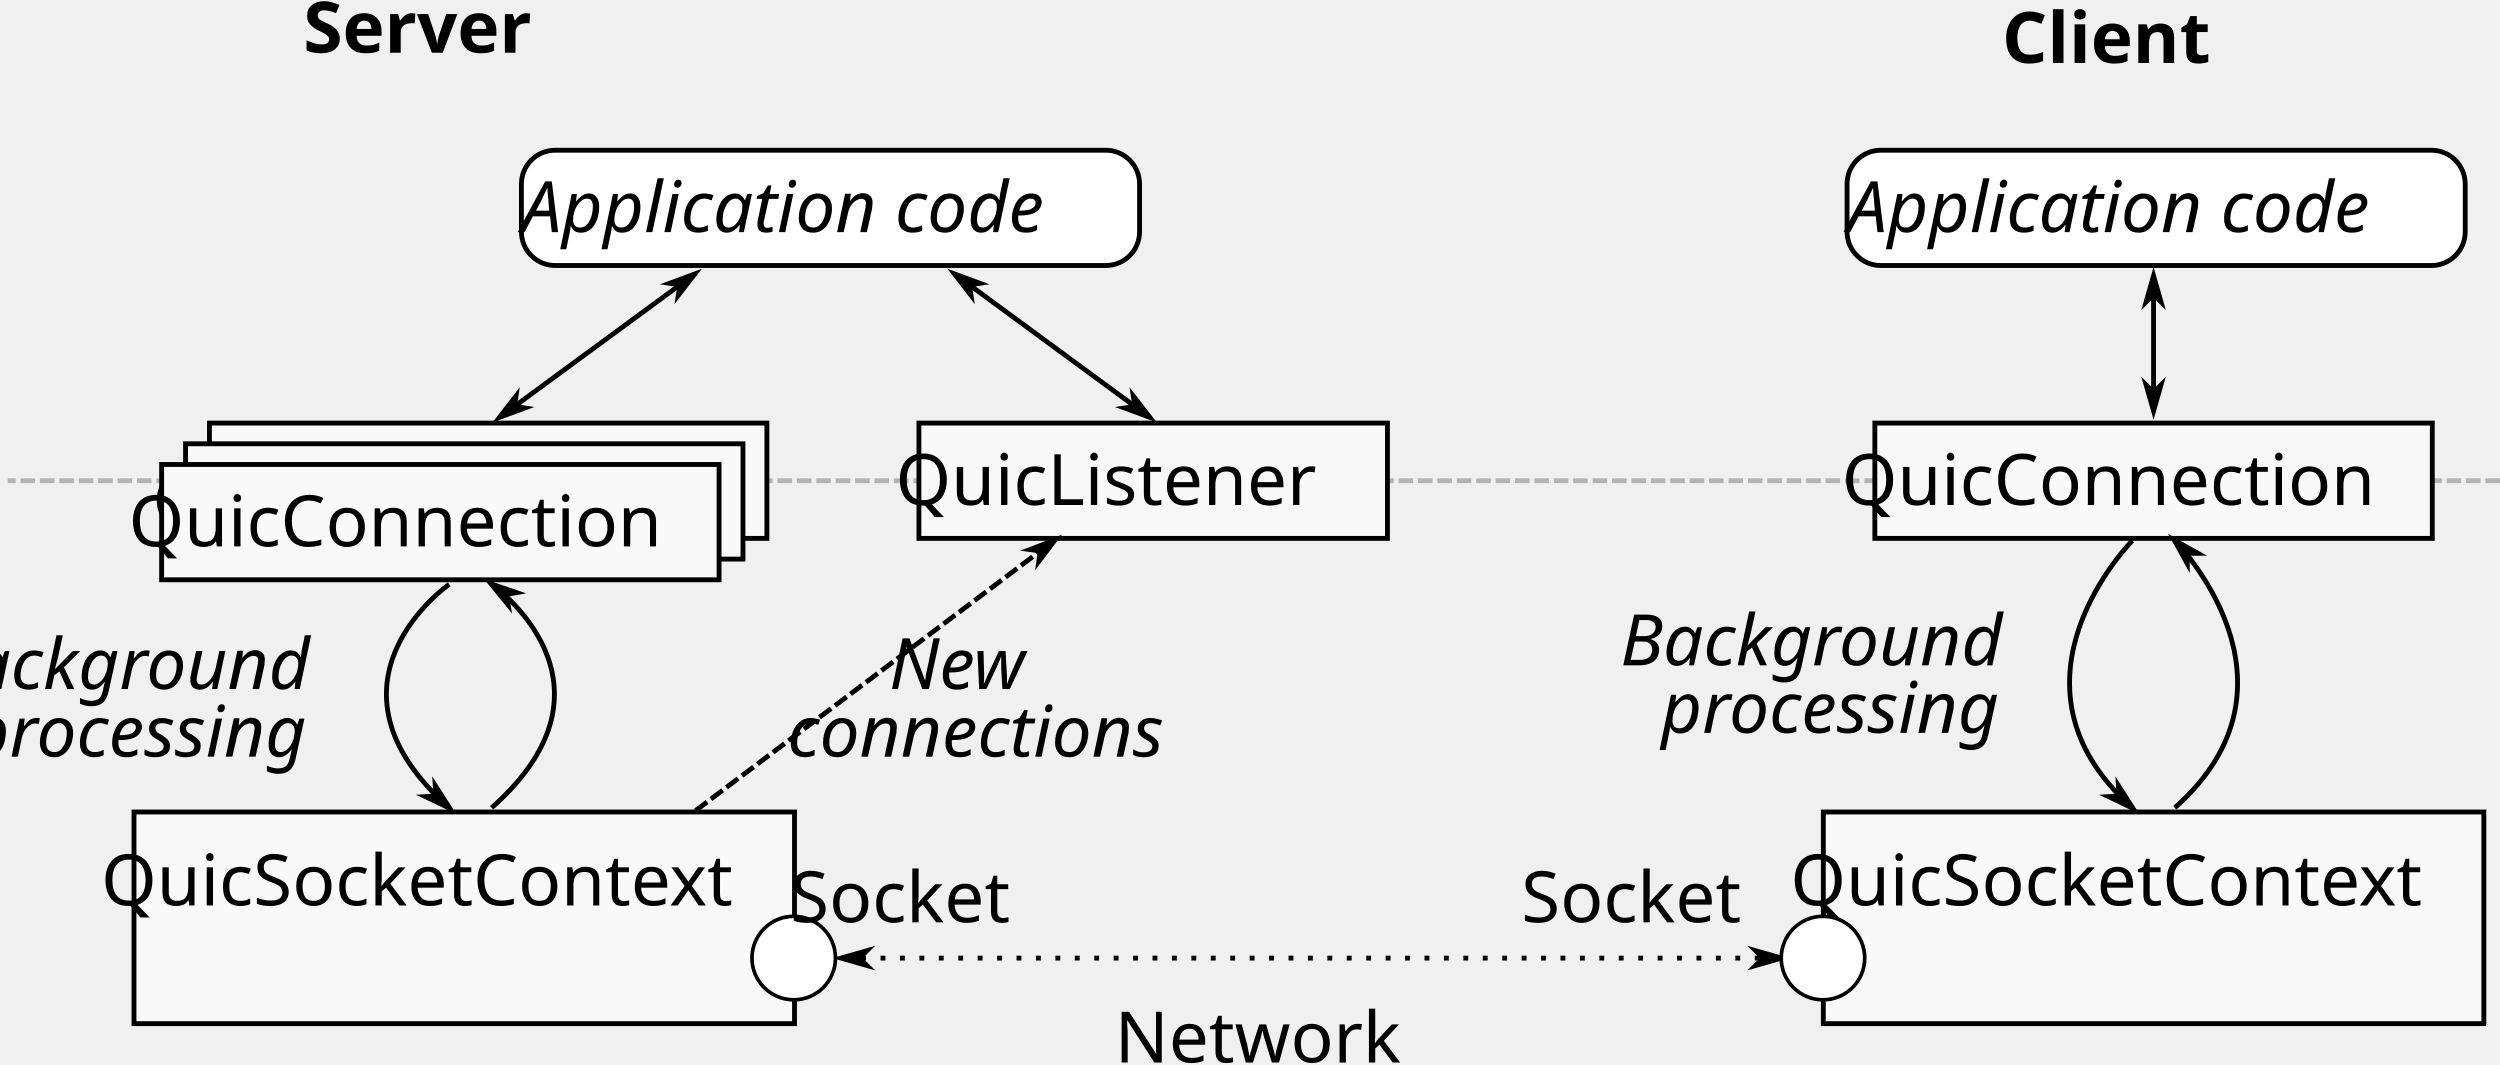
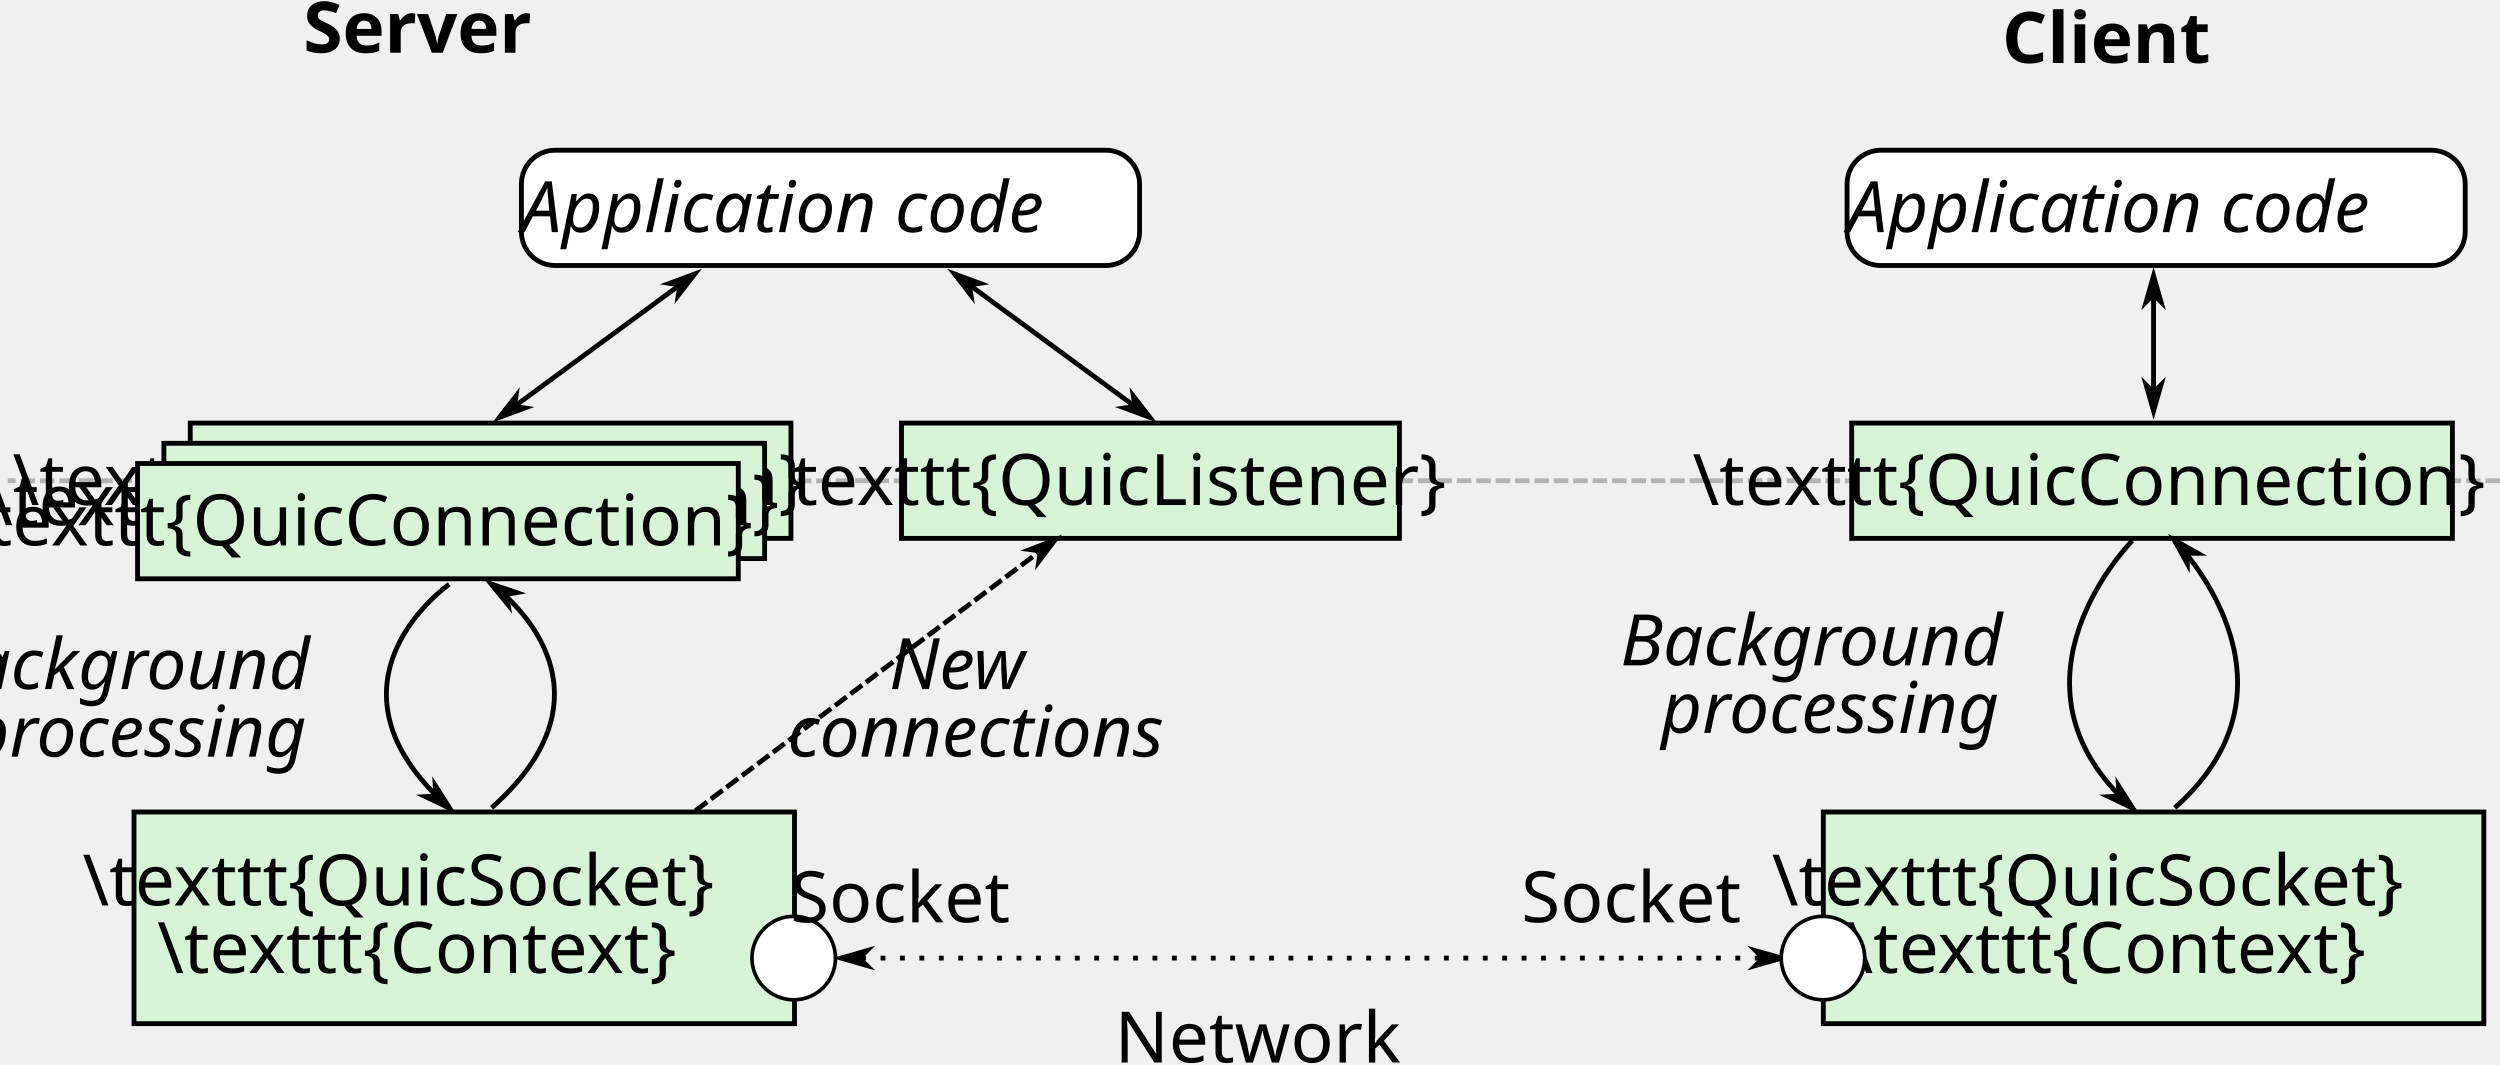
<svg xmlns="http://www.w3.org/2000/svg" id="svg8" version="1.1" viewBox="0 0 136.407 58.062" height="58.062mm" width="136.407mm">
  <defs id="defs2">
    <marker orient="auto" refY="0" refX="0" id="marker2429" style="overflow:visible">
      <path id="path2427" d="M 0,0 5,-5 -12.5,0 5,5 Z" style="fill:#000000;fill-opacity:1;fill-rule:evenodd;stroke:#000000;stroke-width:1pt;stroke-opacity:1" transform="matrix(-0.4,0,0,-0.4,-4,0)" />
    </marker>
    <marker orient="auto" refY="0" refX="0" id="marker2347" style="overflow:visible">
      <path id="path2345" d="M 0,0 5,-5 -12.5,0 5,5 Z" style="fill:#000000;fill-opacity:1;fill-rule:evenodd;stroke:#000000;stroke-width:1pt;stroke-opacity:1" transform="matrix(0.4,0,0,0.4,4,0)" />
    </marker>
    <marker orient="auto" refY="0" refX="0" id="marker2067" style="overflow:visible">
      <path id="path2065" d="M 0,0 5,-5 -12.5,0 5,5 Z" style="fill:#000000;fill-opacity:1;fill-rule:evenodd;stroke:#000000;stroke-width:1pt;stroke-opacity:1" transform="matrix(-0.4,0,0,-0.4,-4,0)" />
    </marker>
    <marker orient="auto" refY="0" refX="0" id="marker1821" style="overflow:visible">
      <path id="path1819" d="M 0,0 5,-5 -12.5,0 5,5 Z" style="fill:#000000;fill-opacity:1;fill-rule:evenodd;stroke:#000000;stroke-width:1pt;stroke-opacity:1" transform="matrix(-0.4,0,0,-0.4,-4,0)" />
    </marker>
    <marker orient="auto" refY="0" refX="0" id="marker1811" style="overflow:visible">
      <path id="path1809" d="M 0,0 5,-5 -12.5,0 5,5 Z" style="fill:#000000;fill-opacity:1;fill-rule:evenodd;stroke:#000000;stroke-width:1pt;stroke-opacity:1" transform="matrix(0.4,0,0,0.4,4,0)" />
    </marker>
    <marker orient="auto" refY="0" refX="0" id="marker1629" style="overflow:visible">
      <path id="path1627" d="M 0,0 5,-5 -12.5,0 5,5 Z" style="fill:#000000;fill-opacity:1;fill-rule:evenodd;stroke:#000000;stroke-width:1pt;stroke-opacity:1" transform="matrix(-0.4,0,0,-0.4,-4,0)" />
    </marker>
    <marker orient="auto" refY="0" refX="0" id="marker1619" style="overflow:visible">
      <path id="path1617" d="M 0,0 5,-5 -12.5,0 5,5 Z" style="fill:#000000;fill-opacity:1;fill-rule:evenodd;stroke:#000000;stroke-width:1pt;stroke-opacity:1" transform="matrix(0.4,0,0,0.4,4,0)" />
    </marker>
    <marker orient="auto" refY="0" refX="0" id="marker1451" style="overflow:visible">
      <path id="path1449" d="M 0,0 5,-5 -12.5,0 5,5 Z" style="fill:#000000;fill-opacity:1;fill-rule:evenodd;stroke:#000000;stroke-width:1pt;stroke-opacity:1" transform="matrix(-0.4,0,0,-0.4,-4,0)" />
    </marker>
    <marker orient="auto" refY="0" refX="0" id="marker1441" style="overflow:visible">
      <path id="path1439" d="M 0,0 5,-5 -12.5,0 5,5 Z" style="fill:#000000;fill-opacity:1;fill-rule:evenodd;stroke:#000000;stroke-width:1pt;stroke-opacity:1" transform="matrix(0.4,0,0,0.4,4,0)" />
    </marker>
    <marker orient="auto" refY="0" refX="0" id="Arrow1Mstart" style="overflow:visible">
      <path id="path1007" d="M 0,0 5,-5 -12.5,0 5,5 Z" style="fill:#000000;fill-opacity:1;fill-rule:evenodd;stroke:#000000;stroke-width:1pt;stroke-opacity:1" transform="matrix(0.4,0,0,0.4,4,0)" />
    </marker>
    <marker orient="auto" refY="0" refX="0" id="Arrow1Mend" style="overflow:visible">
      <path id="path1010" d="M 0,0 5,-5 -12.5,0 5,5 Z" style="fill:#000000;fill-opacity:1;fill-rule:evenodd;stroke:#000000;stroke-width:1pt;stroke-opacity:1" transform="matrix(-0.4,0,0,-0.4,-4,0)" />
    </marker>
    <marker orient="auto" refY="0" refX="0" id="marker2627" style="overflow:visible">
      <path id="path2625" d="M 0,0 5,-5 -12.5,0 5,5 Z" style="fill:#000000;fill-opacity:1;fill-rule:evenodd;stroke:#000000;stroke-width:1pt;stroke-opacity:1" transform="matrix(0.4,0,0,0.4,4,0)" />
    </marker>
    <marker orient="auto" refY="0" refX="0" id="marker2637" style="overflow:visible">
      <path id="path2635" d="M 0,0 5,-5 -12.5,0 5,5 Z" style="fill:#000000;fill-opacity:1;fill-rule:evenodd;stroke:#000000;stroke-width:1pt;stroke-opacity:1" transform="matrix(-0.4,0,0,-0.4,-4,0)" />
    </marker>
    <marker orient="auto" refY="0" refX="0" id="marker2347-3" style="overflow:visible">
      <path id="path2345-8" d="M 0,0 5,-5 -12.5,0 5,5 Z" style="fill:#000000;fill-opacity:1;fill-rule:evenodd;stroke:#000000;stroke-width:1pt;stroke-opacity:1" transform="matrix(0.4,0,0,0.4,4,0)" />
    </marker>
    <marker orient="auto" refY="0" refX="0" id="marker2429-5" style="overflow:visible">
      <path id="path2427-6" d="M 0,0 5,-5 -12.5,0 5,5 Z" style="fill:#000000;fill-opacity:1;fill-rule:evenodd;stroke:#000000;stroke-width:1pt;stroke-opacity:1" transform="matrix(-0.4,0,0,-0.4,-4,0)" />
    </marker>
  </defs>
  <g transform="translate(-12.75282,5.172598)" id="layer1">
    <path id="path2201" d="M 149.16,21.058 H 13.177" style="fill:#b3b3b3;stroke:#b3b3b3;stroke-width:0.265;stroke-linecap:butt;stroke-linejoin:miter;stroke-miterlimit:4;stroke-dasharray:0.794, 0.265;stroke-dashoffset:0;stroke-opacity:1" />
    <text id="text835" y="33.547" x="37.19" style="font-size:3.528px;line-height:1.25;font-family:sans-serif;-inkscape-font-specification:sans-serif;letter-spacing:0px;stroke-width:0.265" xml:space="preserve">
      <tspan style="stroke-width:0.265" y="33.547" x="37.19" id="tspan833" />
    </text>
    <text id="text855" y="-2.297" x="38.059" style="font-style:normal;font-variant:normal;font-weight:bold;font-stretch:normal;font-size:3.881px;line-height:1.25;font-family:sans-serif;-inkscape-font-specification:'sans-serif Bold';text-align:center;letter-spacing:0px;text-anchor:middle;stroke-width:0.265" xml:space="preserve">
      <tspan style="font-style:normal;font-variant:normal;font-weight:bold;font-stretch:normal;font-family:sans-serif;-inkscape-font-specification:'sans-serif Bold';stroke-width:0.265" y="-2.297" x="38.059" id="tspan853">Server</tspan>
    </text>
    <text id="text859" y="-1.733" x="130.203" style="font-style:normal;font-variant:normal;font-weight:bold;font-stretch:normal;font-size:3.881px;line-height:1.25;font-family:sans-serif;-inkscape-font-specification:'sans-serif Bold';text-align:center;letter-spacing:0px;text-anchor:middle;stroke-width:0.265" xml:space="preserve">
      <tspan style="font-style:normal;font-variant:normal;font-weight:bold;font-stretch:normal;font-family:sans-serif;-inkscape-font-specification:'sans-serif Bold';stroke-width:0.265" y="-1.733" x="130.203" id="tspan857">Client</tspan>
    </text>
    <path id="path904" d="m 58.678,47.104 h 51.244" style="fill:none;stroke:#000000;stroke-width:0.265;stroke-linecap:butt;stroke-linejoin:miter;stroke-miterlimit:4;stroke-dasharray:0.265, 0.795;stroke-dashoffset:0;stroke-opacity:1;marker-start:url(#marker1811);marker-end:url(#marker2067)" />
-     <rect y="39.132" x="20.064" height="11.548" width="36.04" id="rect979" style="fill:#f9f9f9;stroke:#000000;stroke-width:0.265;stroke-miterlimit:4;stroke-dasharray:none;stroke-dashoffset:0" />
-     <text id="text983" y="44.232" x="38.026" style="font-style:normal;font-variant:normal;font-weight:normal;font-stretch:normal;font-size:3.881px;line-height:1.25;font-family:sans-serif;-inkscape-font-specification:sans-serif;text-align:center;letter-spacing:0px;text-anchor:middle;stroke-width:0.265" xml:space="preserve">
-       <tspan style="font-style:normal;font-variant:normal;font-weight:normal;font-stretch:normal;font-family:sans-serif;-inkscape-font-specification:sans-serif;stroke-width:0.265" y="44.232" x="38.026" id="tspan981">QuicSocketContext</tspan>
+     <rect y="39.132" x="20.064" height="11.548" width="36.04" id="rect979" style="fill:#d7f4d7;stroke:#000000;stroke-width:0.265;stroke-miterlimit:4;stroke-dasharray:none;stroke-dashoffset:0" />
+     <text id="text983" y="44.232" x="38.026" style="font-style:normal;font-variant:normal;font-weight:normal;font-stretch:normal;font-size:3.881px;line-height:0.95;font-family:sans-serif;-inkscape-font-specification:sans-serif;text-align:center;letter-spacing:0px;text-anchor:middle;stroke-width:0.265" xml:space="preserve">
+       <tspan style="font-style:normal;font-variant:normal;font-weight:normal;font-stretch:normal;font-family:sans-serif;-inkscape-font-specification:sans-serif;stroke-width:0.265" y="44.232" x="38.026" id="tspan981">\texttt{QuicSocket}</tspan>
+       <tspan style="font-style:normal;font-variant:normal;font-weight:normal;font-stretch:normal;font-family:sans-serif;-inkscape-font-specification:sans-serif;stroke-width:0.265" y="47.918" x="38.026" id="tspan4013">\texttt{Context}</tspan>
    </text>
    <circle r="2.278" cy="47.102" cx="56.06" id="path887" style="fill:#ffffff;stroke:#000000;stroke-width:0.2" />
-     <rect y="39.132" x="112.238" height="11.548" width="36.04" id="rect964" style="fill:#f9f9f9;stroke:#000000;stroke-width:0.265;stroke-miterlimit:4;stroke-dasharray:none;stroke-dashoffset:0" />
-     <text id="text908" y="44.232" x="130.199" style="font-style:normal;font-variant:normal;font-weight:normal;font-stretch:normal;font-size:3.881px;line-height:1.25;font-family:sans-serif;-inkscape-font-specification:sans-serif;text-align:center;letter-spacing:0px;text-anchor:middle;stroke-width:0.265" xml:space="preserve">
-       <tspan style="font-style:normal;font-variant:normal;font-weight:normal;font-stretch:normal;font-family:sans-serif;-inkscape-font-specification:sans-serif;stroke-width:0.265" y="44.232" x="130.199" id="tspan906">QuicSocketContext</tspan>
+     <rect y="39.132" x="112.238" height="11.548" width="36.04" id="rect964" style="fill:#d7f4d7;stroke:#000000;stroke-width:0.265;stroke-miterlimit:4;stroke-dasharray:none;stroke-dashoffset:0" />
+     <text id="text908" y="44.232" x="130.199" style="font-style:normal;font-variant:normal;font-weight:normal;font-stretch:normal;font-size:3.881px;line-height:0.95;font-family:sans-serif;-inkscape-font-specification:sans-serif;text-align:center;letter-spacing:0px;text-anchor:middle;stroke-width:0.265" xml:space="preserve">
+       <tspan style="font-style:normal;font-variant:normal;font-weight:normal;font-stretch:normal;font-family:sans-serif;-inkscape-font-specification:sans-serif;stroke-width:0.265" y="44.232" x="130.199" id="tspan906">\texttt{QuicSocket}</tspan>
+       <tspan style="font-style:normal;font-variant:normal;font-weight:normal;font-stretch:normal;font-family:sans-serif;-inkscape-font-specification:sans-serif;stroke-width:0.265" y="47.918" x="130.199" id="tspan4011">\texttt{Context}</tspan>
    </text>
    <text id="text898" y="45.151" x="104.278" style="font-style:normal;font-variant:normal;font-weight:normal;font-stretch:normal;font-size:3.881px;line-height:1.25;font-family:sans-serif;-inkscape-font-specification:sans-serif;text-align:center;letter-spacing:0px;text-anchor:middle;stroke-width:0.265" xml:space="preserve">
      <tspan style="font-style:normal;font-variant:normal;font-weight:normal;font-stretch:normal;font-family:sans-serif;-inkscape-font-specification:sans-serif;stroke-width:0.265" y="45.151" x="104.278" id="tspan896">Socket</tspan>
    </text>
    <circle r="2.278" cy="47.102" cx="112.219" id="circle900" style="fill:#ffffff;stroke:#000000;stroke-width:0.2" />
    <text id="text920" y="52.8" x="83.906" style="font-style:normal;font-variant:normal;font-weight:normal;font-stretch:normal;font-size:3.881px;line-height:1.25;font-family:sans-serif;-inkscape-font-specification:sans-serif;text-align:center;letter-spacing:0px;text-anchor:middle;stroke-width:0.265" xml:space="preserve">
      <tspan style="font-style:normal;font-variant:normal;font-weight:normal;font-stretch:normal;font-family:sans-serif;-inkscape-font-specification:sans-serif;text-align:center;text-anchor:middle;stroke-width:0.265" y="52.8" x="83.906" id="tspan918">Network</tspan>
    </text>
-     <rect style="fill:#f9f9f9;stroke:#000000;stroke-width:0.265;stroke-miterlimit:4;stroke-dasharray:none;stroke-dashoffset:0" id="rect924" width="30.415" height="6.291" x="115.05" y="17.912" />
-     <text xml:space="preserve" style="font-style:normal;font-variant:normal;font-weight:normal;font-stretch:normal;font-size:3.881px;line-height:1.25;font-family:sans-serif;-inkscape-font-specification:sans-serif;text-align:center;letter-spacing:0px;text-anchor:middle;stroke-width:0.265" x="130.318" y="22.381" id="text928">
-       <tspan id="tspan926" x="130.318" y="22.381" style="font-style:normal;font-variant:normal;font-weight:normal;font-stretch:normal;font-family:sans-serif;-inkscape-font-specification:sans-serif;stroke-width:0.265">QuicConnection</tspan>
-     </text>
-     <rect style="fill:#f9f9f9;stroke:#000000;stroke-width:0.265;stroke-miterlimit:4;stroke-dasharray:none;stroke-dashoffset:0" id="rect948" width="25.563" height="6.291" x="62.892" y="17.912" />
+     <g id="g5094">
+       <rect style="fill:#d7f4d7;stroke:#000000;stroke-width:0.265;stroke-miterlimit:4;stroke-dasharray:none;stroke-dashoffset:0" id="rect924" width="32.777" height="6.291" x="113.786" y="17.912" />
+       <text xml:space="preserve" style="font-style:normal;font-variant:normal;font-weight:normal;font-stretch:normal;font-size:3.881px;line-height:1.25;font-family:sans-serif;-inkscape-font-specification:sans-serif;text-align:center;letter-spacing:0px;text-anchor:middle;stroke-width:0.265" x="130.272" y="22.381" id="text928">
+         <tspan id="tspan926" x="130.272" y="22.381" style="font-style:normal;font-variant:normal;font-weight:normal;font-stretch:normal;font-family:sans-serif;-inkscape-font-specification:sans-serif;stroke-width:0.265">\texttt{QuicConnection}</tspan>
+       </text>
+     </g>
+     <rect style="fill:#d7f4d7;stroke:#000000;stroke-width:0.265;stroke-miterlimit:4;stroke-dasharray:none;stroke-dashoffset:0" id="rect948" width="27.17" height="6.291" x="61.941" y="17.912" />
    <text xml:space="preserve" style="font-style:normal;font-variant:normal;font-weight:normal;font-stretch:normal;font-size:3.881px;line-height:1.25;font-family:sans-serif;-inkscape-font-specification:sans-serif;text-align:center;letter-spacing:0px;text-anchor:middle;stroke-width:0.265" x="75.623" y="22.381" id="text952">
-       <tspan id="tspan950" x="75.623" y="22.381" style="font-style:normal;font-variant:normal;font-weight:normal;font-stretch:normal;font-family:sans-serif;-inkscape-font-specification:sans-serif;stroke-width:0.265">QuicListener</tspan>
+       <tspan id="tspan950" x="75.623" y="22.381" style="font-style:normal;font-variant:normal;font-weight:normal;font-stretch:normal;font-family:sans-serif;-inkscape-font-specification:sans-serif;stroke-width:0.265">\texttt{QuicListener}</tspan>
    </text>
    <text id="text989" y="45.151" x="64.387" style="font-style:normal;font-variant:normal;font-weight:normal;font-stretch:normal;font-size:3.881px;line-height:1.25;font-family:sans-serif;-inkscape-font-specification:sans-serif;text-align:center;letter-spacing:0px;text-anchor:middle;stroke-width:0.265" xml:space="preserve">
      <tspan style="font-style:normal;font-variant:normal;font-weight:normal;font-stretch:normal;font-family:sans-serif;-inkscape-font-specification:sans-serif;stroke-width:0.265" y="45.151" x="64.387" id="tspan987">Socket</tspan>
    </text>
    <g transform="translate(0.2309079)" id="g1359">
      <path id="path997" d="m 131.183,24.325 c 0,0 7.71,7.753 0,14.578" style="fill:none;stroke:#000000;stroke-width:0.265px;stroke-linecap:butt;stroke-linejoin:miter;stroke-opacity:1;marker-start:url(#Arrow1Mstart)" />
      <path id="path999" d="m 128.87,24.325 c 0,0 -7.71,7.753 0,14.578" style="fill:none;stroke:#000000;stroke-width:0.265px;stroke-linecap:butt;stroke-linejoin:miter;stroke-opacity:1;marker-end:url(#Arrow1Mend)" />
    </g>
-     <rect y="17.912" x="24.181" height="6.291" width="30.415" id="rect922" style="fill:#f9f9f9;stroke:#000000;stroke-width:0.265;stroke-miterlimit:4;stroke-dasharray:none;stroke-dashoffset:0" />
-     <text id="text912" y="22.381" x="39.449" style="font-style:normal;font-variant:normal;font-weight:normal;font-stretch:normal;font-size:3.881px;line-height:1.25;font-family:sans-serif;-inkscape-font-specification:sans-serif;text-align:center;letter-spacing:0px;text-anchor:middle;stroke-width:0.265" xml:space="preserve">
-       <tspan style="font-style:normal;font-variant:normal;font-weight:normal;font-stretch:normal;font-family:sans-serif;-inkscape-font-specification:sans-serif;stroke-width:0.265" y="22.381" x="39.449" id="tspan910">QuicConnection</tspan>
-     </text>
-     <rect y="19.042" x="22.877" height="6.291" width="30.415" id="rect940" style="fill:#f9f9f9;stroke:#000000;stroke-width:0.265;stroke-miterlimit:4;stroke-dasharray:none;stroke-dashoffset:0" />
-     <text id="text944" y="23.511" x="38.144" style="font-style:normal;font-variant:normal;font-weight:normal;font-stretch:normal;font-size:3.881px;line-height:1.25;font-family:sans-serif;-inkscape-font-specification:sans-serif;text-align:center;letter-spacing:0px;text-anchor:middle;stroke-width:0.265" xml:space="preserve">
-       <tspan style="font-style:normal;font-variant:normal;font-weight:normal;font-stretch:normal;font-family:sans-serif;-inkscape-font-specification:sans-serif;stroke-width:0.265" y="23.511" x="38.144" id="tspan942">QuicConnection</tspan>
-     </text>
-     <rect y="20.171" x="21.572" height="6.291" width="30.415" id="rect1565" style="fill:#f9f9f9;stroke:#000000;stroke-width:0.265;stroke-miterlimit:4;stroke-dasharray:none;stroke-dashoffset:0" />
-     <text id="text1569" y="24.64" x="36.84" style="font-style:normal;font-variant:normal;font-weight:normal;font-stretch:normal;font-size:3.881px;line-height:1.25;font-family:sans-serif;-inkscape-font-specification:sans-serif;text-align:center;letter-spacing:0px;text-anchor:middle;stroke-width:0.265" xml:space="preserve">
-       <tspan style="font-style:normal;font-variant:normal;font-weight:normal;font-stretch:normal;font-family:sans-serif;-inkscape-font-specification:sans-serif;stroke-width:0.265" y="24.64" x="36.84" id="tspan1567">QuicConnection</tspan>
-     </text>
    <g transform="translate(-91.60663)" id="g1615">
      <path id="path1611" d="m 131.183,26.708 c 0,0 7.71,5.37 0,12.195" style="fill:none;stroke:#000000;stroke-width:0.265px;stroke-linecap:butt;stroke-linejoin:miter;stroke-opacity:1;marker-start:url(#marker1619)" />
      <path id="path1613" d="m 128.87,26.708 c 0,0 -7.71,5.37 0,12.195" style="fill:none;stroke:#000000;stroke-width:0.265px;stroke-linecap:butt;stroke-linejoin:miter;stroke-opacity:1;marker-end:url(#marker1629)" />
    </g>
    <text id="text1723" y="31.129" x="115.126" style="font-style:normal;font-variant:normal;font-weight:normal;font-stretch:normal;font-size:3.881px;line-height:0.95;font-family:sans-serif;-inkscape-font-specification:sans-serif;text-align:center;letter-spacing:0px;text-anchor:middle;stroke-width:0.265" xml:space="preserve">
      <tspan style="font-style:italic;font-variant:normal;font-weight:normal;font-stretch:normal;font-family:sans-serif;-inkscape-font-specification:'sans-serif Italic';stroke-width:0.265" y="31.129" x="115.126" id="tspan1721">Background</tspan>
      <tspan id="tspan1727" style="font-style:italic;font-variant:normal;font-weight:normal;font-stretch:normal;font-family:sans-serif;-inkscape-font-specification:'sans-serif Italic';stroke-width:0.265" y="34.815" x="115.126">processing</tspan>
    </text>
    <text id="text1753" y="32.425" x="22.77" style="font-style:normal;font-variant:normal;font-weight:normal;font-stretch:normal;font-size:3.881px;line-height:0.95;font-family:sans-serif;-inkscape-font-specification:sans-serif;text-align:center;letter-spacing:0px;text-anchor:middle;stroke-width:0.265" xml:space="preserve">
      <tspan style="font-style:italic;font-variant:normal;font-weight:normal;font-stretch:normal;font-family:sans-serif;-inkscape-font-specification:'sans-serif Italic';stroke-width:0.265" y="32.425" x="22.77" id="tspan1749">Background</tspan>
      <tspan id="tspan1751" style="font-style:italic;font-variant:normal;font-weight:normal;font-stretch:normal;font-family:sans-serif;-inkscape-font-specification:'sans-serif Italic';stroke-width:0.265" y="36.112" x="22.77">processing</tspan>
    </text>
    <g transform="translate(-76.68062)" id="g1807">
      <path id="path2041" d="M 127.379,39.062 146.969,24.308" style="fill:none;stroke:#000000;stroke-width:0.265;stroke-linecap:butt;stroke-linejoin:miter;stroke-miterlimit:4;stroke-dasharray:0.794, 0.265;stroke-dashoffset:0;stroke-opacity:1;marker-end:url(#marker1821)" />
    </g>
    <text id="text2059" y="32.425" x="68.501" style="font-style:normal;font-variant:normal;font-weight:normal;font-stretch:normal;font-size:3.881px;line-height:0.95;font-family:sans-serif;-inkscape-font-specification:sans-serif;text-align:center;letter-spacing:0px;text-anchor:middle;stroke-width:0.265" xml:space="preserve">
      <tspan id="tspan2057" style="font-style:italic;font-variant:normal;font-weight:normal;font-stretch:normal;font-family:sans-serif;-inkscape-font-specification:'sans-serif Italic';stroke-width:0.265" y="32.425" x="68.501">New</tspan>
      <tspan id="tspan2063" style="font-style:italic;font-variant:normal;font-weight:normal;font-stretch:normal;font-family:sans-serif;-inkscape-font-specification:'sans-serif Italic';stroke-width:0.265" y="36.112" x="68.501">connections</tspan>
    </text>
    <rect ry="1.842" y="3.024" x="113.533" height="6.291" width="33.728" id="rect1045" style="fill:#ffffff;stroke:#000000;stroke-width:0.265;stroke-miterlimit:4;stroke-dasharray:none;stroke-dashoffset:0" />
    <text id="text2293" y="7.493" x="130.318" style="font-style:italic;font-variant:normal;font-weight:normal;font-stretch:normal;font-size:3.881px;line-height:1.25;font-family:sans-serif;-inkscape-font-specification:'sans-serif Italic';text-align:center;letter-spacing:0px;text-anchor:middle;stroke-width:0.265" xml:space="preserve">
      <tspan style="font-style:italic;font-variant:normal;font-weight:normal;font-stretch:normal;font-family:sans-serif;-inkscape-font-specification:'sans-serif Italic';stroke-width:0.265" y="7.493" x="130.318" id="tspan2291">Application code</tspan>
    </text>
    <rect ry="1.842" y="3.024" x="41.203" height="6.291" width="33.728" id="rect2323" style="fill:#ffffff;stroke:#000000;stroke-width:0.265;stroke-miterlimit:4;stroke-dasharray:none;stroke-dashoffset:0" />
    <text id="text2327" y="7.493" x="57.987" style="font-style:italic;font-variant:normal;font-weight:normal;font-stretch:normal;font-size:3.881px;line-height:1.25;font-family:sans-serif;-inkscape-font-specification:'sans-serif Italic';text-align:center;letter-spacing:0px;text-anchor:middle;stroke-width:0.265" xml:space="preserve">
      <tspan style="font-style:italic;font-variant:normal;font-weight:normal;font-stretch:normal;font-family:sans-serif;-inkscape-font-specification:'sans-serif Italic';stroke-width:0.265" y="7.493" x="57.987" id="tspan2325">Application code</tspan>
    </text>
    <path id="path2343" d="M 130.257,9.92 V 17.208" style="fill:none;stroke:#000000;stroke-width:0.265px;stroke-linecap:butt;stroke-linejoin:miter;stroke-opacity:1;marker-start:url(#marker2347);marker-end:url(#marker2429)" />
    <path id="path2343-1" d="M 50.634,9.797 40.037,17.577" style="fill:none;stroke:#000000;stroke-width:0.265px;stroke-linecap:butt;stroke-linejoin:miter;stroke-opacity:1;marker-start:url(#marker2347-3);marker-end:url(#marker2429-5)" />
    <path id="path2623" d="M 64.863,9.797 75.46,17.577" style="fill:none;stroke:#000000;stroke-width:0.265px;stroke-linecap:butt;stroke-linejoin:miter;stroke-opacity:1;marker-start:url(#marker2627);marker-end:url(#marker2637)" />
+     <g id="g5132" transform="translate(1.436574)">
+       <g id="g5102" transform="translate(-92.09034)">
+         <rect style="fill:#d7f4d7;stroke:#000000;stroke-width:0.265;stroke-miterlimit:4;stroke-dasharray:none;stroke-dashoffset:0" id="rect5096" width="32.777" height="6.291" x="113.786" y="17.912" />
+         <text xml:space="preserve" style="font-style:normal;font-variant:normal;font-weight:normal;font-stretch:normal;font-size:3.881px;line-height:1.25;font-family:sans-serif;-inkscape-font-specification:sans-serif;text-align:center;letter-spacing:0px;text-anchor:middle;stroke-width:0.265" x="130.272" y="22.381" id="text5100">
+           <tspan id="tspan5098" x="130.272" y="22.381" style="font-style:normal;font-variant:normal;font-weight:normal;font-stretch:normal;font-family:sans-serif;-inkscape-font-specification:sans-serif;stroke-width:0.265">\texttt{QuicConnection}</tspan>
+         </text>
+       </g>
+       <g id="g5110" transform="translate(-93.52691,1.102488)">
+         <rect style="fill:#d7f4d7;stroke:#000000;stroke-width:0.265;stroke-miterlimit:4;stroke-dasharray:none;stroke-dashoffset:0" id="rect5104" width="32.777" height="6.291" x="113.786" y="17.912" />
+         <text xml:space="preserve" style="font-style:normal;font-variant:normal;font-weight:normal;font-stretch:normal;font-size:3.881px;line-height:1.25;font-family:sans-serif;-inkscape-font-specification:sans-serif;text-align:center;letter-spacing:0px;text-anchor:middle;stroke-width:0.265" x="130.272" y="22.381" id="text5108">
+           <tspan id="tspan5106" x="130.272" y="22.381" style="font-style:normal;font-variant:normal;font-weight:normal;font-stretch:normal;font-family:sans-serif;-inkscape-font-specification:sans-serif;stroke-width:0.265">\texttt{QuicConnection}</tspan>
+         </text>
+       </g>
+       <g id="g5118" transform="translate(-94.96349,2.204974)">
+         <rect style="fill:#d7f4d7;stroke:#000000;stroke-width:0.265;stroke-miterlimit:4;stroke-dasharray:none;stroke-dashoffset:0" id="rect5112" width="32.777" height="6.291" x="113.786" y="17.912" />
+         <text xml:space="preserve" style="font-style:normal;font-variant:normal;font-weight:normal;font-stretch:normal;font-size:3.881px;line-height:1.25;font-family:sans-serif;-inkscape-font-specification:sans-serif;text-align:center;letter-spacing:0px;text-anchor:middle;stroke-width:0.265" x="130.272" y="22.381" id="text5116">
+           <tspan id="tspan5114" x="130.272" y="22.381" style="font-style:normal;font-variant:normal;font-weight:normal;font-stretch:normal;font-family:sans-serif;-inkscape-font-specification:sans-serif;stroke-width:0.265">\texttt{QuicConnection}</tspan>
+         </text>
+       </g>
+     </g>
  </g>
</svg>
